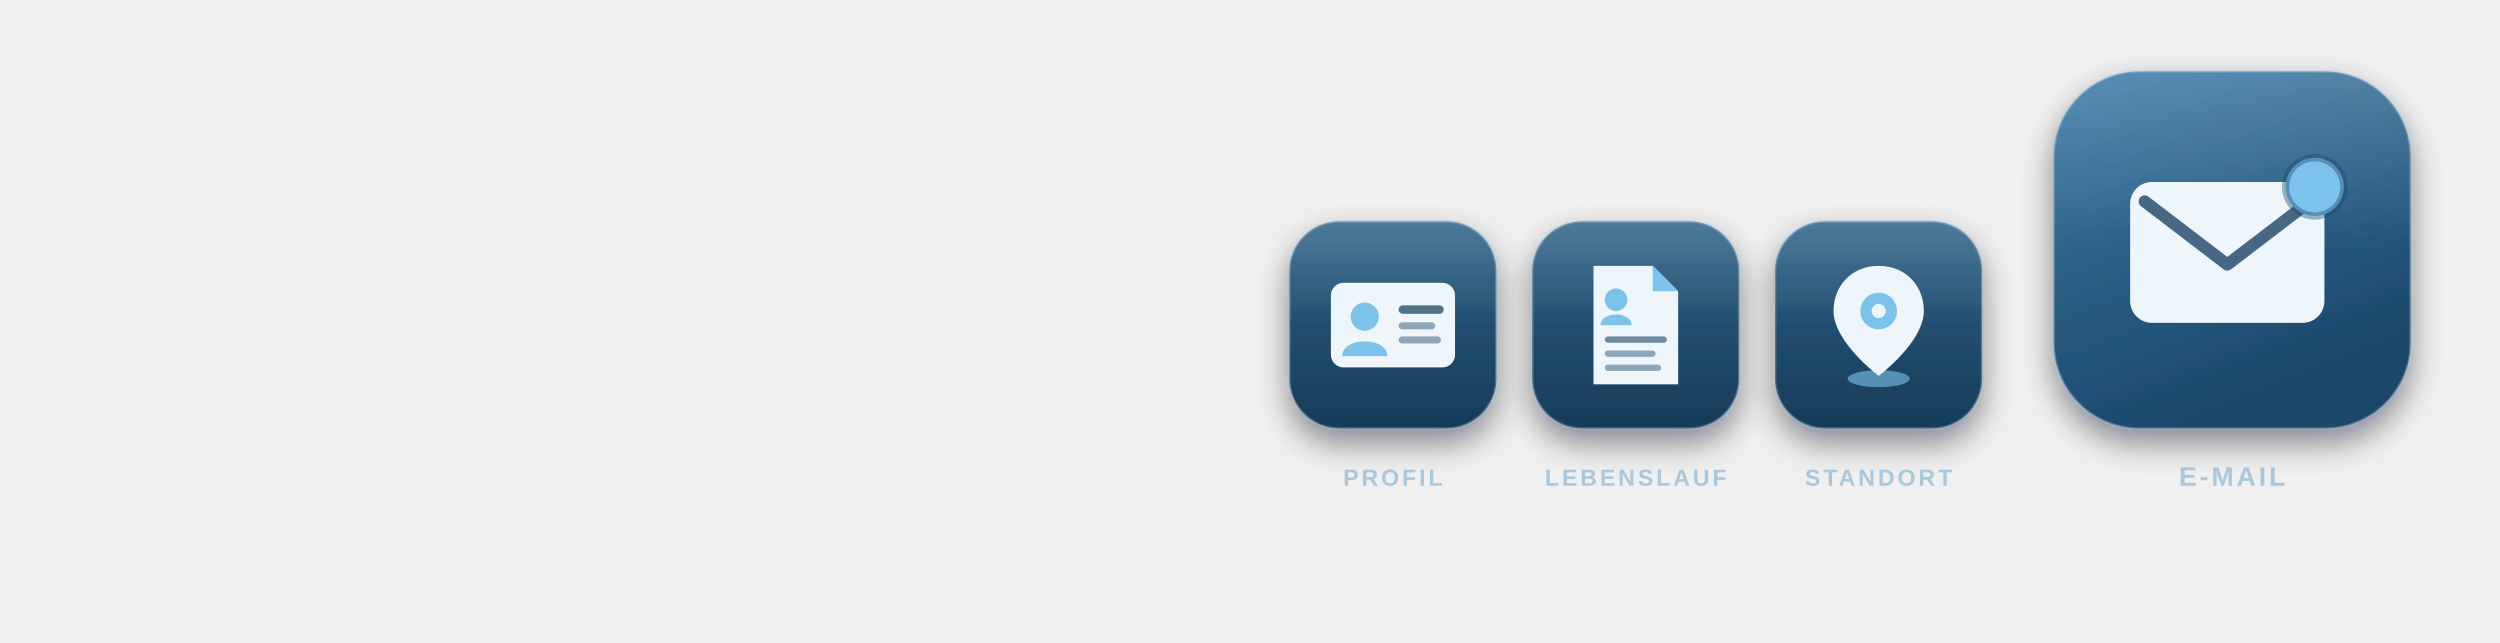
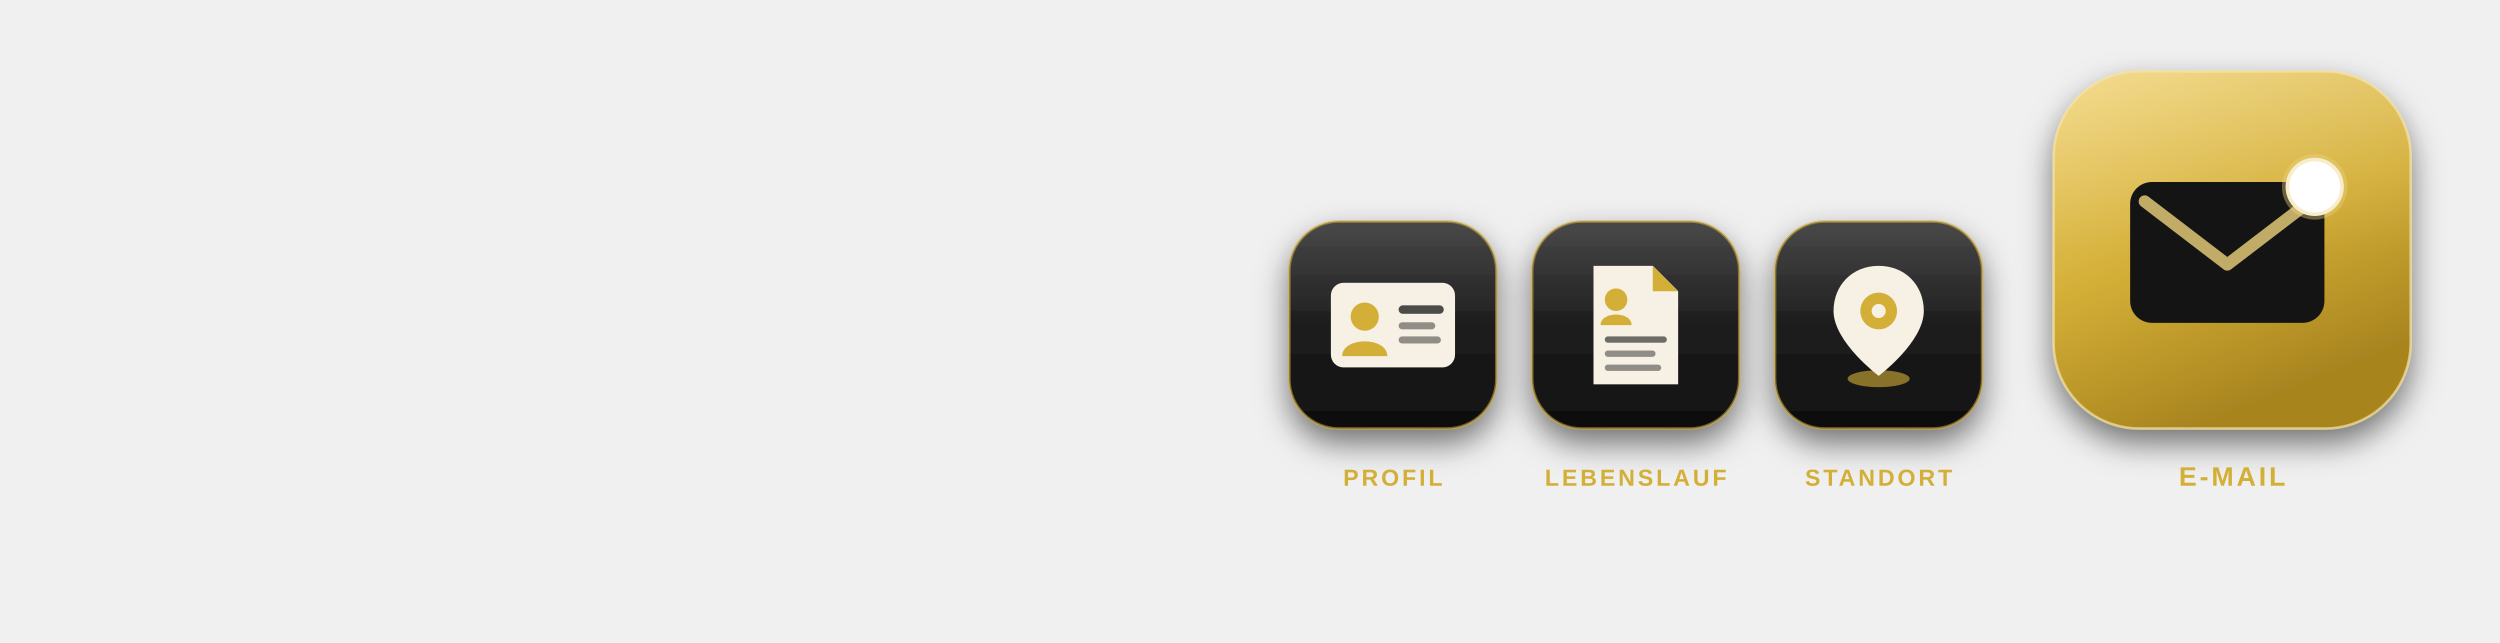
<svg xmlns="http://www.w3.org/2000/svg" viewBox="0 0 1400 360">
  <defs>
    <linearGradient id="fondoChico" x1="0" y1="0" x2="0" y2="1">
-       <stop offset="0" stop-color="#2d6187" />
-       <stop offset="1" stop-color="#173b58" />
+       <stop offset="0" stop-color="#2c2c2c" />
+       <stop offset="1" stop-color="#0f0f0f" />
    </linearGradient>
    <linearGradient id="fondoGrande" x1="0" y1="0" x2="0.4" y2="1">
-       <stop offset="0" stop-color="#3a7aa8" />
-       <stop offset="1" stop-color="#1b4669" />
+       <stop offset="0" stop-color="#f3d77f" />
+       <stop offset="0.55" stop-color="#d4af37" />
+       <stop offset="1" stop-color="#a8841f" />
    </linearGradient>
    <linearGradient id="brillo" x1="0" y1="0" x2="0" y2="1">
-       <stop offset="0" stop-color="#ffffff" stop-opacity="0.16" />
+       <stop offset="0" stop-color="#ffffff" stop-opacity="0.14" />
      <stop offset="0.5" stop-color="#ffffff" stop-opacity="0" />
    </linearGradient>
    <filter id="sombra" x="-30%" y="-30%" width="160%" height="170%">
-       <feDropShadow dx="0" dy="8" stdDeviation="9" flood-color="#000814" flood-opacity="0.45" />
+       <feDropShadow dx="0" dy="8" stdDeviation="9" flood-color="#000000" flood-opacity="0.55" />
    </filter>
  </defs>
  <g filter="url(#sombra)">
    <rect x="722" y="124" width="116" height="116" rx="27.84" fill="url(#fondoChico)" />
  </g>
-   <rect x="722" y="124" width="116" height="116" rx="27.84" fill="url(#brillo)" stroke="#a9c7dd" stroke-opacity="0.35" stroke-width="1.5" />
+   <rect x="722" y="124" width="116" height="116" rx="27.84" fill="url(#brillo)" stroke="#d4af37" stroke-opacity="0.55" stroke-width="1.5" />
  <g transform="translate(740.56,142.56) scale(0.79)">
-     <rect x="6" y="20" width="88" height="60" rx="9" fill="#eef6fc" />
-     <circle cx="30" cy="44" r="10" fill="#7cc3ec" />
-     <path d="M14,72 C14,58 46,58 46,72 Z" fill="#7cc3ec" />
-     <rect x="54" y="36" width="32" height="6" rx="3" fill="#1b4566" opacity="0.75" />
-     <rect x="54" y="48" width="26" height="5" rx="2.5" fill="#1b4566" opacity="0.45" />
-     <rect x="54" y="58" width="30" height="5" rx="2.5" fill="#1b4566" opacity="0.45" />
+     <rect x="6" y="20" width="88" height="60" rx="9" fill="#f6f1e4" />
+     <circle cx="30" cy="44" r="10" fill="#d4af37" />
+     <path d="M14,72 C14,58 46,58 46,72 Z" fill="#d4af37" />
+     <rect x="54" y="36" width="32" height="6" rx="3" fill="#141414" opacity="0.75" />
+     <rect x="54" y="48" width="26" height="5" rx="2.5" fill="#141414" opacity="0.45" />
+     <rect x="54" y="58" width="30" height="5" rx="2.5" fill="#141414" opacity="0.45" />
  </g>
-   <text x="780" y="272" font-family="Segoe UI, Arial, sans-serif" font-size="13" font-weight="700" letter-spacing="1.6" fill="#a9c7dd" text-anchor="middle">PROFIL</text>
+   <text x="780" y="272" font-family="Segoe UI, Arial, sans-serif" font-size="13" font-weight="700" letter-spacing="1.6" fill="#d4af37" text-anchor="middle">PROFIL</text>
  <g filter="url(#sombra)">
    <rect x="858" y="124" width="116" height="116" rx="27.84" fill="url(#fondoChico)" />
  </g>
-   <rect x="858" y="124" width="116" height="116" rx="27.84" fill="url(#brillo)" stroke="#a9c7dd" stroke-opacity="0.35" stroke-width="1.5" />
+   <rect x="858" y="124" width="116" height="116" rx="27.84" fill="url(#brillo)" stroke="#d4af37" stroke-opacity="0.55" stroke-width="1.5" />
  <g transform="translate(876.56,142.56) scale(0.79)">
-     <path d="M20,8 H62 L80,26 V92 H20 Z" fill="#eef6fc" />
-     <path d="M62,8 V26 H80 Z" fill="#7cc3ec" />
-     <circle cx="36" cy="32" r="8" fill="#7cc3ec" />
-     <path d="M25,50 C25,40 47,40 47,50 Z" fill="#7cc3ec" />
-     <rect x="28" y="58" width="44" height="4.5" rx="2.2" fill="#1b4566" opacity="0.6" />
-     <rect x="28" y="68" width="36" height="4.5" rx="2.2" fill="#1b4566" opacity="0.45" />
-     <rect x="28" y="78" width="40" height="4.5" rx="2.2" fill="#1b4566" opacity="0.45" />
+     <path d="M20,8 H62 L80,26 V92 H20 Z" fill="#f6f1e4" />
+     <path d="M62,8 V26 H80 Z" fill="#d4af37" />
+     <circle cx="36" cy="32" r="8" fill="#d4af37" />
+     <path d="M25,50 C25,40 47,40 47,50 Z" fill="#d4af37" />
+     <rect x="28" y="58" width="44" height="4.5" rx="2.2" fill="#141414" opacity="0.6" />
+     <rect x="28" y="68" width="36" height="4.5" rx="2.2" fill="#141414" opacity="0.45" />
+     <rect x="28" y="78" width="40" height="4.5" rx="2.2" fill="#141414" opacity="0.45" />
  </g>
-   <text x="916" y="272" font-family="Segoe UI, Arial, sans-serif" font-size="13" font-weight="700" letter-spacing="1.6" fill="#a9c7dd" text-anchor="middle">LEBENSLAUF</text>
+   <text x="916" y="272" font-family="Segoe UI, Arial, sans-serif" font-size="13" font-weight="700" letter-spacing="1.6" fill="#d4af37" text-anchor="middle">LEBENSLAUF</text>
  <g filter="url(#sombra)">
    <rect x="994" y="124" width="116" height="116" rx="27.84" fill="url(#fondoChico)" />
  </g>
-   <rect x="994" y="124" width="116" height="116" rx="27.84" fill="url(#brillo)" stroke="#a9c7dd" stroke-opacity="0.35" stroke-width="1.5" />
+   <rect x="994" y="124" width="116" height="116" rx="27.84" fill="url(#brillo)" stroke="#d4af37" stroke-opacity="0.55" stroke-width="1.5" />
  <g transform="translate(1012.56,142.56) scale(0.79)">
-     <ellipse cx="50" cy="88" rx="22" ry="6" fill="#7cc3ec" opacity="0.6" />
-     <path d="M50,8 C31,8 18,22 18,40 C18,62 50,86 50,86 C50,86 82,62 82,40 C82,22 69,8 50,8 Z" fill="#eef6fc" />
-     <circle cx="50" cy="40" r="13" fill="#7cc3ec" />
-     <circle cx="50" cy="40" r="5" fill="#eef6fc" />
+     <ellipse cx="50" cy="88" rx="22" ry="6" fill="#d4af37" opacity="0.6" />
+     <path d="M50,8 C31,8 18,22 18,40 C18,62 50,86 50,86 C50,86 82,62 82,40 C82,22 69,8 50,8 Z" fill="#f6f1e4" />
+     <circle cx="50" cy="40" r="13" fill="#d4af37" />
+     <circle cx="50" cy="40" r="5" fill="#f6f1e4" />
  </g>
-   <text x="1052" y="272" font-family="Segoe UI, Arial, sans-serif" font-size="13" font-weight="700" letter-spacing="1.6" fill="#a9c7dd" text-anchor="middle">STANDORT</text>
+   <text x="1052" y="272" font-family="Segoe UI, Arial, sans-serif" font-size="13" font-weight="700" letter-spacing="1.6" fill="#d4af37" text-anchor="middle">STANDORT</text>
  <g filter="url(#sombra)">
    <rect x="1150" y="40" width="200" height="200" rx="48" fill="url(#fondoGrande)" />
  </g>
-   <rect x="1150" y="40" width="200" height="200" rx="48" fill="url(#brillo)" stroke="#a9c7dd" stroke-opacity="0.35" stroke-width="1.5" />
+   <rect x="1150" y="40" width="200" height="200" rx="48" fill="url(#brillo)" stroke="#f6e3a3" stroke-opacity="0.7" stroke-width="1.5" />
  <g transform="translate(1182,72) scale(1.36)">
-     <rect x="8" y="22" width="80" height="58" rx="9" fill="#eef6fc" />
-     <path d="M14,30 L48,56 L82,30" fill="none" stroke="#1b4566" stroke-width="5" stroke-linecap="round" stroke-linejoin="round" opacity="0.8" />
-     <circle cx="84" cy="24" r="12" fill="#7cc3ec" />
-     <circle cx="84" cy="24" r="12" fill="none" stroke="#1b4566" stroke-width="3" opacity="0.4" />
+     <rect x="8" y="22" width="80" height="58" rx="9" fill="#141414" />
+     <path d="M14,30 L48,56 L82,30" fill="none" stroke="#ecd27c" stroke-width="5" stroke-linecap="round" stroke-linejoin="round" opacity="0.8" />
+     <circle cx="84" cy="24" r="12" fill="#ffffff" />
+     <circle cx="84" cy="24" r="12" fill="none" stroke="#ecd27c" stroke-width="3" opacity="0.4" />
  </g>
-   <text x="1250" y="272" font-family="Segoe UI, Arial, sans-serif" font-size="15" font-weight="700" letter-spacing="1.6" fill="#a9c7dd" text-anchor="middle">E-MAIL</text>
+   <text x="1250" y="272" font-family="Segoe UI, Arial, sans-serif" font-size="15" font-weight="700" letter-spacing="1.6" fill="#d4af37" text-anchor="middle">E-MAIL</text>
</svg>
